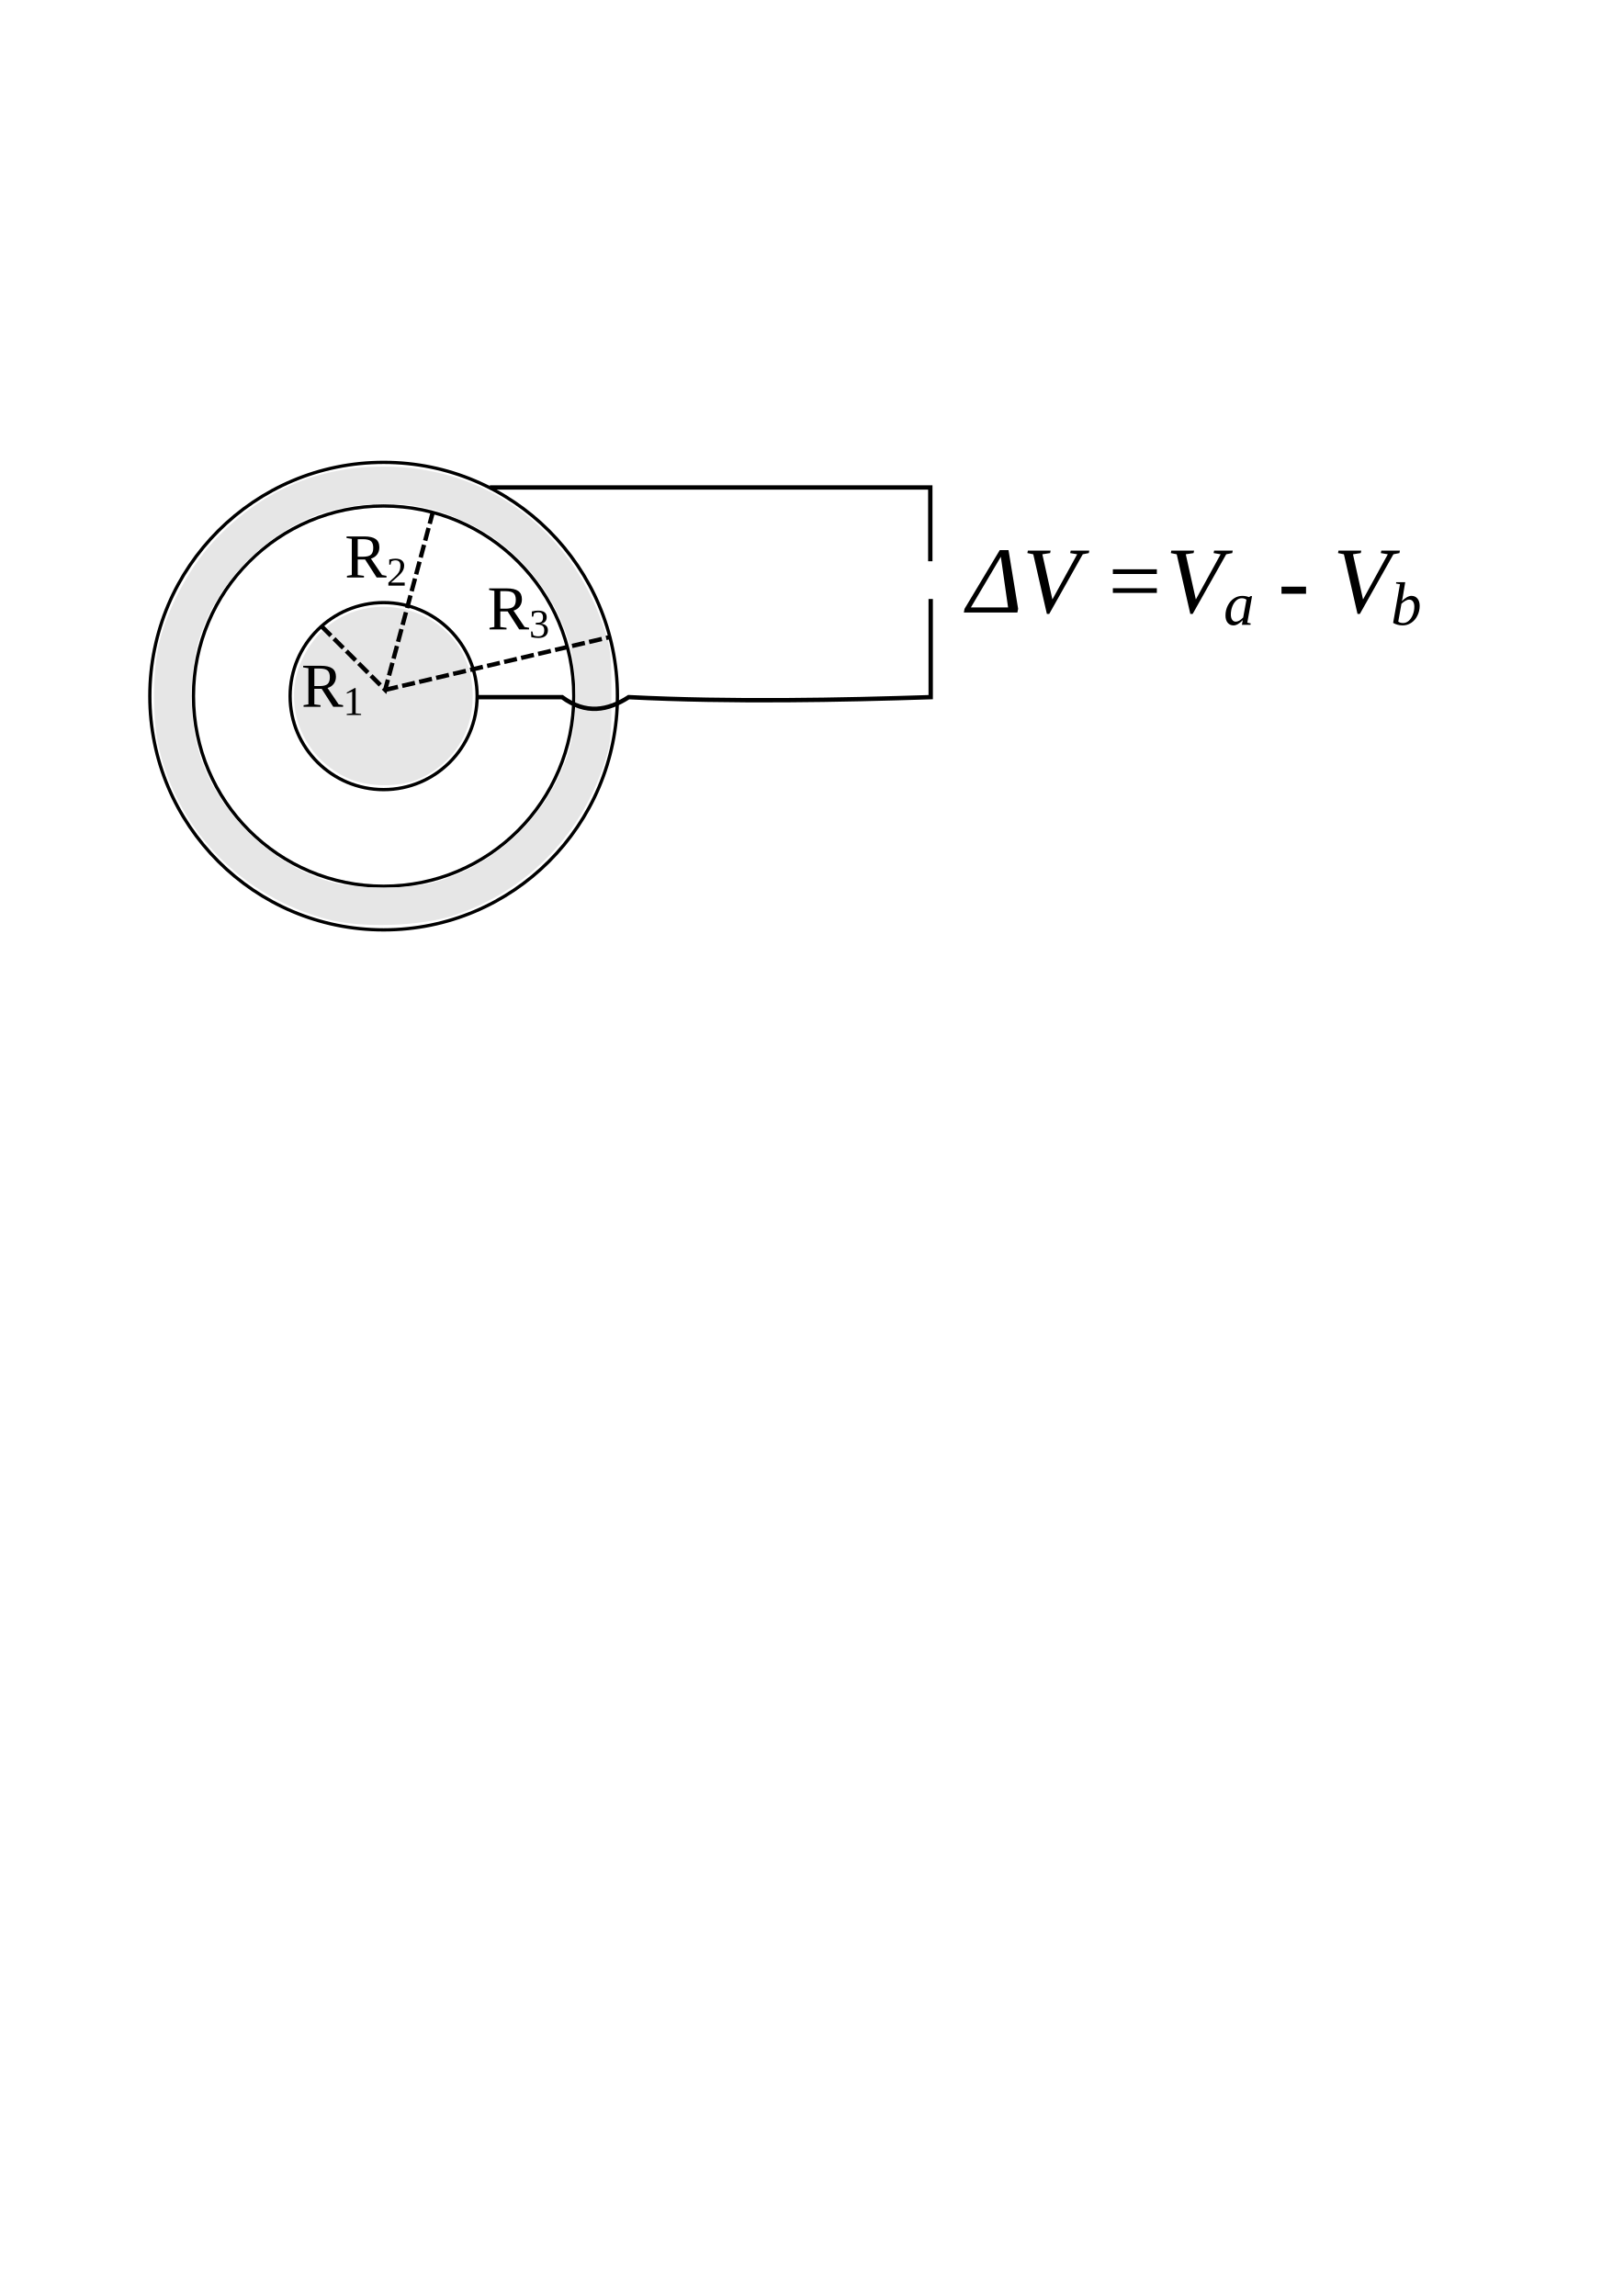
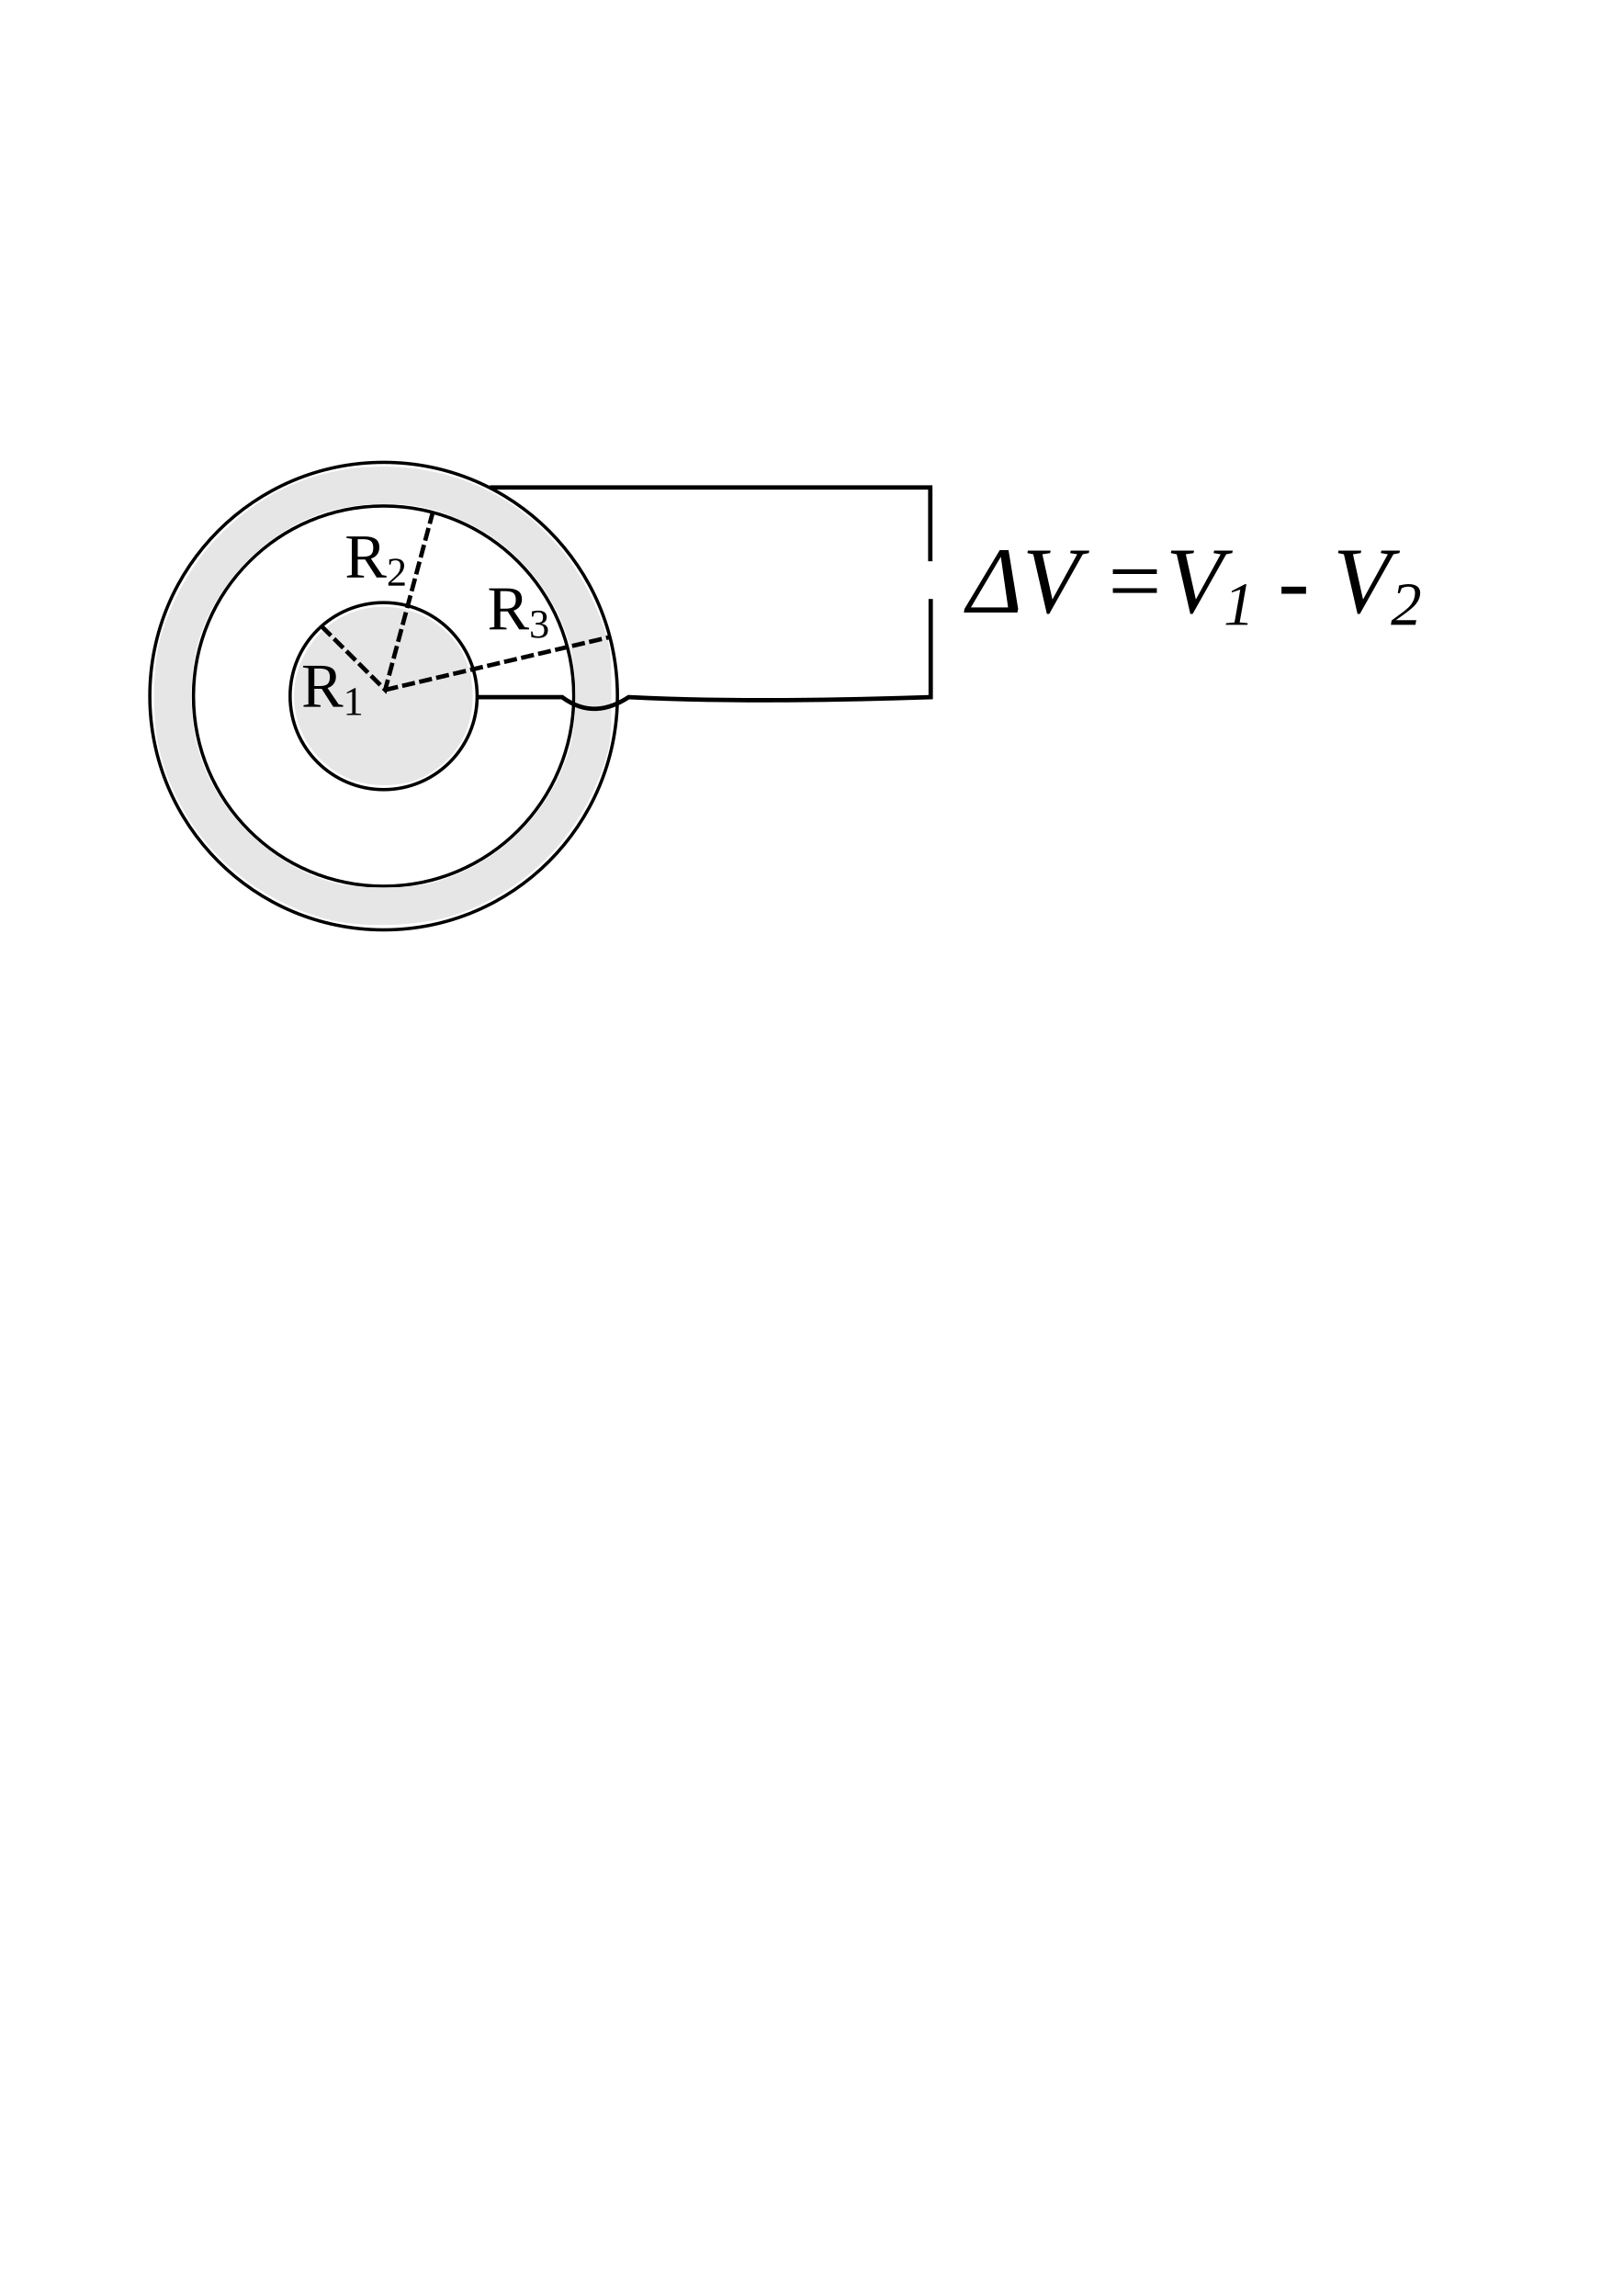
<svg xmlns="http://www.w3.org/2000/svg" width="210mm" height="297mm" viewBox="0 0 744.094 1052.362" id="svg7796" version="1.1">
  <defs id="defs7798" />
  <g id="layer1">
    <circle style="fill:none;fill-rule:evenodd;stroke:#000000;stroke-width:1.5;stroke-linecap:butt;stroke-linejoin:miter;stroke-miterlimit:4;stroke-dasharray:none;stroke-opacity:1" id="path8344" cx="175.804" cy="319.059" r="42.857" />
    <circle style="fill:none;fill-rule:evenodd;stroke:#000000;stroke-width:1.5;stroke-linecap:butt;stroke-linejoin:miter;stroke-miterlimit:4;stroke-dasharray:none;stroke-opacity:1" id="path8346" cx="175.804" cy="319.059" r="87.143" />
    <circle style="fill:none;fill-rule:evenodd;stroke:#000000;stroke-width:1.5;stroke-linecap:butt;stroke-linejoin:miter;stroke-miterlimit:4;stroke-dasharray:none;stroke-opacity:1" id="path8346-3" cx="175.804" cy="319.059" r="107.143" />
    <path style="fill:#e6e6e6;stroke-width:1.5;stroke-miterlimit:4;stroke-dasharray:none" d="m 158.795,356.415 c -20.544,-9.741 -29.684,-33.691 -20.506,-53.738 18.546,-40.511 78.336,-27.965 78.336,16.438 0,16.731 -9.108,30.904 -24.258,37.748 -9.335,4.217 -24.15,4.019 -33.571,-0.448 z" id="path8413" />
    <path style="fill:#e6e6e6;stroke-width:1.5;stroke-miterlimit:4;stroke-dasharray:none" d="m 149.669,421.274 c -38.608,-10.403 -67.678,-40.029 -76.792,-78.259 -3.033,-12.722 -3.019,-35.421 0.03,-48.186 3.745,-15.681 13.889,-34.693 24.791,-46.469 21.412,-23.127 47.318,-34.541 78.343,-34.516 46.032,0.036 84.61,27.929 100.152,72.414 3.686,10.55 3.993,13.075 3.993,32.857 0,19.782 -0.307,22.307 -3.993,32.857 -11.234,32.153 -35.555,56.441 -67.399,67.306 -15.724,5.365 -43.182,6.292 -59.126,1.996 z m 47.754,-16.457 c 30.754,-7.784 56.432,-33.463 64.216,-64.216 2.768,-10.936 2.764,-32.063 -0.009,-42.971 -6.307,-24.811 -24.125,-46.833 -46.518,-57.494 -15.089,-7.183 -23.829,-9.201 -39.648,-9.151 -24.548,0.078 -44.096,8.287 -61.733,25.924 -17.863,17.863 -26.107,37.535 -26.067,62.206 0.04,24.789 8.317,44.501 26.16,62.298 11.754,11.724 25.999,20.031 40.28,23.489 10.558,2.556 33.058,2.512 43.318,-0.085 v 5e-5 z" id="path8415" />
    <g id="g854" transform="rotate(-90,265.4133,423.4057)">
      <path id="path8419" d="m 369.286,376.648 v 38.929 c -8.063,10.985 -6.169,20.974 0,30.536 -2.391,47.165 -1.32,97.913 -3e-5,138.393 h 45" style="fill:none;fill-rule:evenodd;stroke:#000000;stroke-width:2;stroke-linecap:butt;stroke-linejoin:miter;stroke-miterlimit:4;stroke-dasharray:none;stroke-opacity:1" />
      <path id="path8421" d="M 465.395,382.457 V 584.318 H 431.555" style="fill:none;fill-rule:evenodd;stroke:#000000;stroke-width:2;stroke-linecap:butt;stroke-linejoin:miter;stroke-miterlimit:4;stroke-dasharray:none;stroke-opacity:1" />
    </g>
    <text xml:space="preserve" style="font-style:normal;font-weight:normal;line-height:0%;font-family:sans-serif;letter-spacing:0px;word-spacing:0px;fill:#000000;fill-opacity:1;stroke:none;stroke-width:1px;stroke-linecap:butt;stroke-linejoin:miter;stroke-opacity:1" x="433.094" y="280.739" id="text4325-0">
-       <tspan x="433.094" y="280.739" style="font-style:italic;font-variant:normal;font-weight:normal;font-stretch:normal;font-size:43.315px;line-height:1.25;font-family:'Times New Roman';-inkscape-font-specification:'Times New Roman, ';stroke-width:1px" id="tspan856"> ΔV =V<tspan style="font-size:65%;baseline-shift:sub" id="tspan848">a</tspan> - V<tspan style="font-size:65%;baseline-shift:sub" id="tspan850">b</tspan>
+       <tspan x="433.094" y="280.739" style="font-style:italic;font-variant:normal;font-weight:normal;font-stretch:normal;font-size:43.315px;line-height:1.25;font-family:'Times New Roman';-inkscape-font-specification:'Times New Roman, ';stroke-width:1px" id="tspan856"> ΔV =V<tspan style="font-size:65%;baseline-shift:sub" id="tspan835">1</tspan> - V<tspan style="font-size:65%;baseline-shift:sub" id="tspan837">2</tspan>
      </tspan>
    </text>
    <text xml:space="preserve" style="font-style:normal;font-variant:normal;font-weight:normal;font-stretch:normal;line-height:0%;font-family:'Times New Roman';-inkscape-font-specification:'Times New Roman, ';letter-spacing:0px;word-spacing:0px;fill:#000000;fill-opacity:1;stroke:none;stroke-width:1px;stroke-linecap:butt;stroke-linejoin:miter;stroke-opacity:1" x="138.096" y="323.97" id="text8431">
      <tspan id="tspan8433" x="138.096" y="323.97" style="font-size:28.736px;line-height:1.25">R<tspan style="font-size:18.678px;baseline-shift:sub" id="tspan8435">1</tspan>
      </tspan>
    </text>
    <text xml:space="preserve" style="font-style:normal;font-variant:normal;font-weight:normal;font-stretch:normal;line-height:0%;font-family:'Times New Roman';-inkscape-font-specification:'Times New Roman, ';letter-spacing:0px;word-spacing:0px;fill:#000000;fill-opacity:1;stroke:none;stroke-width:1px;stroke-linecap:butt;stroke-linejoin:miter;stroke-opacity:1" x="157.987" y="264.688" id="text8431-1">
      <tspan id="tspan8433-2" x="157.987" y="264.688" style="font-size:28.736px;line-height:1.25">R<tspan style="font-size:65%;baseline-shift:sub" id="tspan8525">2</tspan>
      </tspan>
    </text>
    <text xml:space="preserve" style="font-style:normal;font-variant:normal;font-weight:normal;font-stretch:normal;line-height:0%;font-family:'Times New Roman';-inkscape-font-specification:'Times New Roman, ';letter-spacing:0px;word-spacing:0px;fill:#000000;fill-opacity:1;stroke:none;stroke-width:1px;stroke-linecap:butt;stroke-linejoin:miter;stroke-opacity:1" x="223.319" y="288.498" id="text8431-0">
      <tspan id="tspan8433-9" x="223.319" y="288.498" style="font-size:28.736px;line-height:1.25">R<tspan style="font-size:65%;baseline-shift:sub" id="tspan8527">3</tspan>
      </tspan>
    </text>
    <path style="fill:none;fill-rule:evenodd;stroke:#000000;stroke-width:2;stroke-linecap:butt;stroke-linejoin:miter;stroke-miterlimit:4;stroke-dasharray:5.999, 2;stroke-dashoffset:0;stroke-opacity:1" d="m 147.411,287.094 29.107,29.107 21.703,-80.998" id="path8519" />
    <path style="fill:none;fill-rule:evenodd;stroke:#000000;stroke-width:2;stroke-linecap:butt;stroke-linejoin:miter;stroke-miterlimit:4;stroke-dasharray:5.999, 2;stroke-dashoffset:0;stroke-opacity:1" d="M 176.518,316.201 279.876,291.906" id="path842" />
  </g>
</svg>
